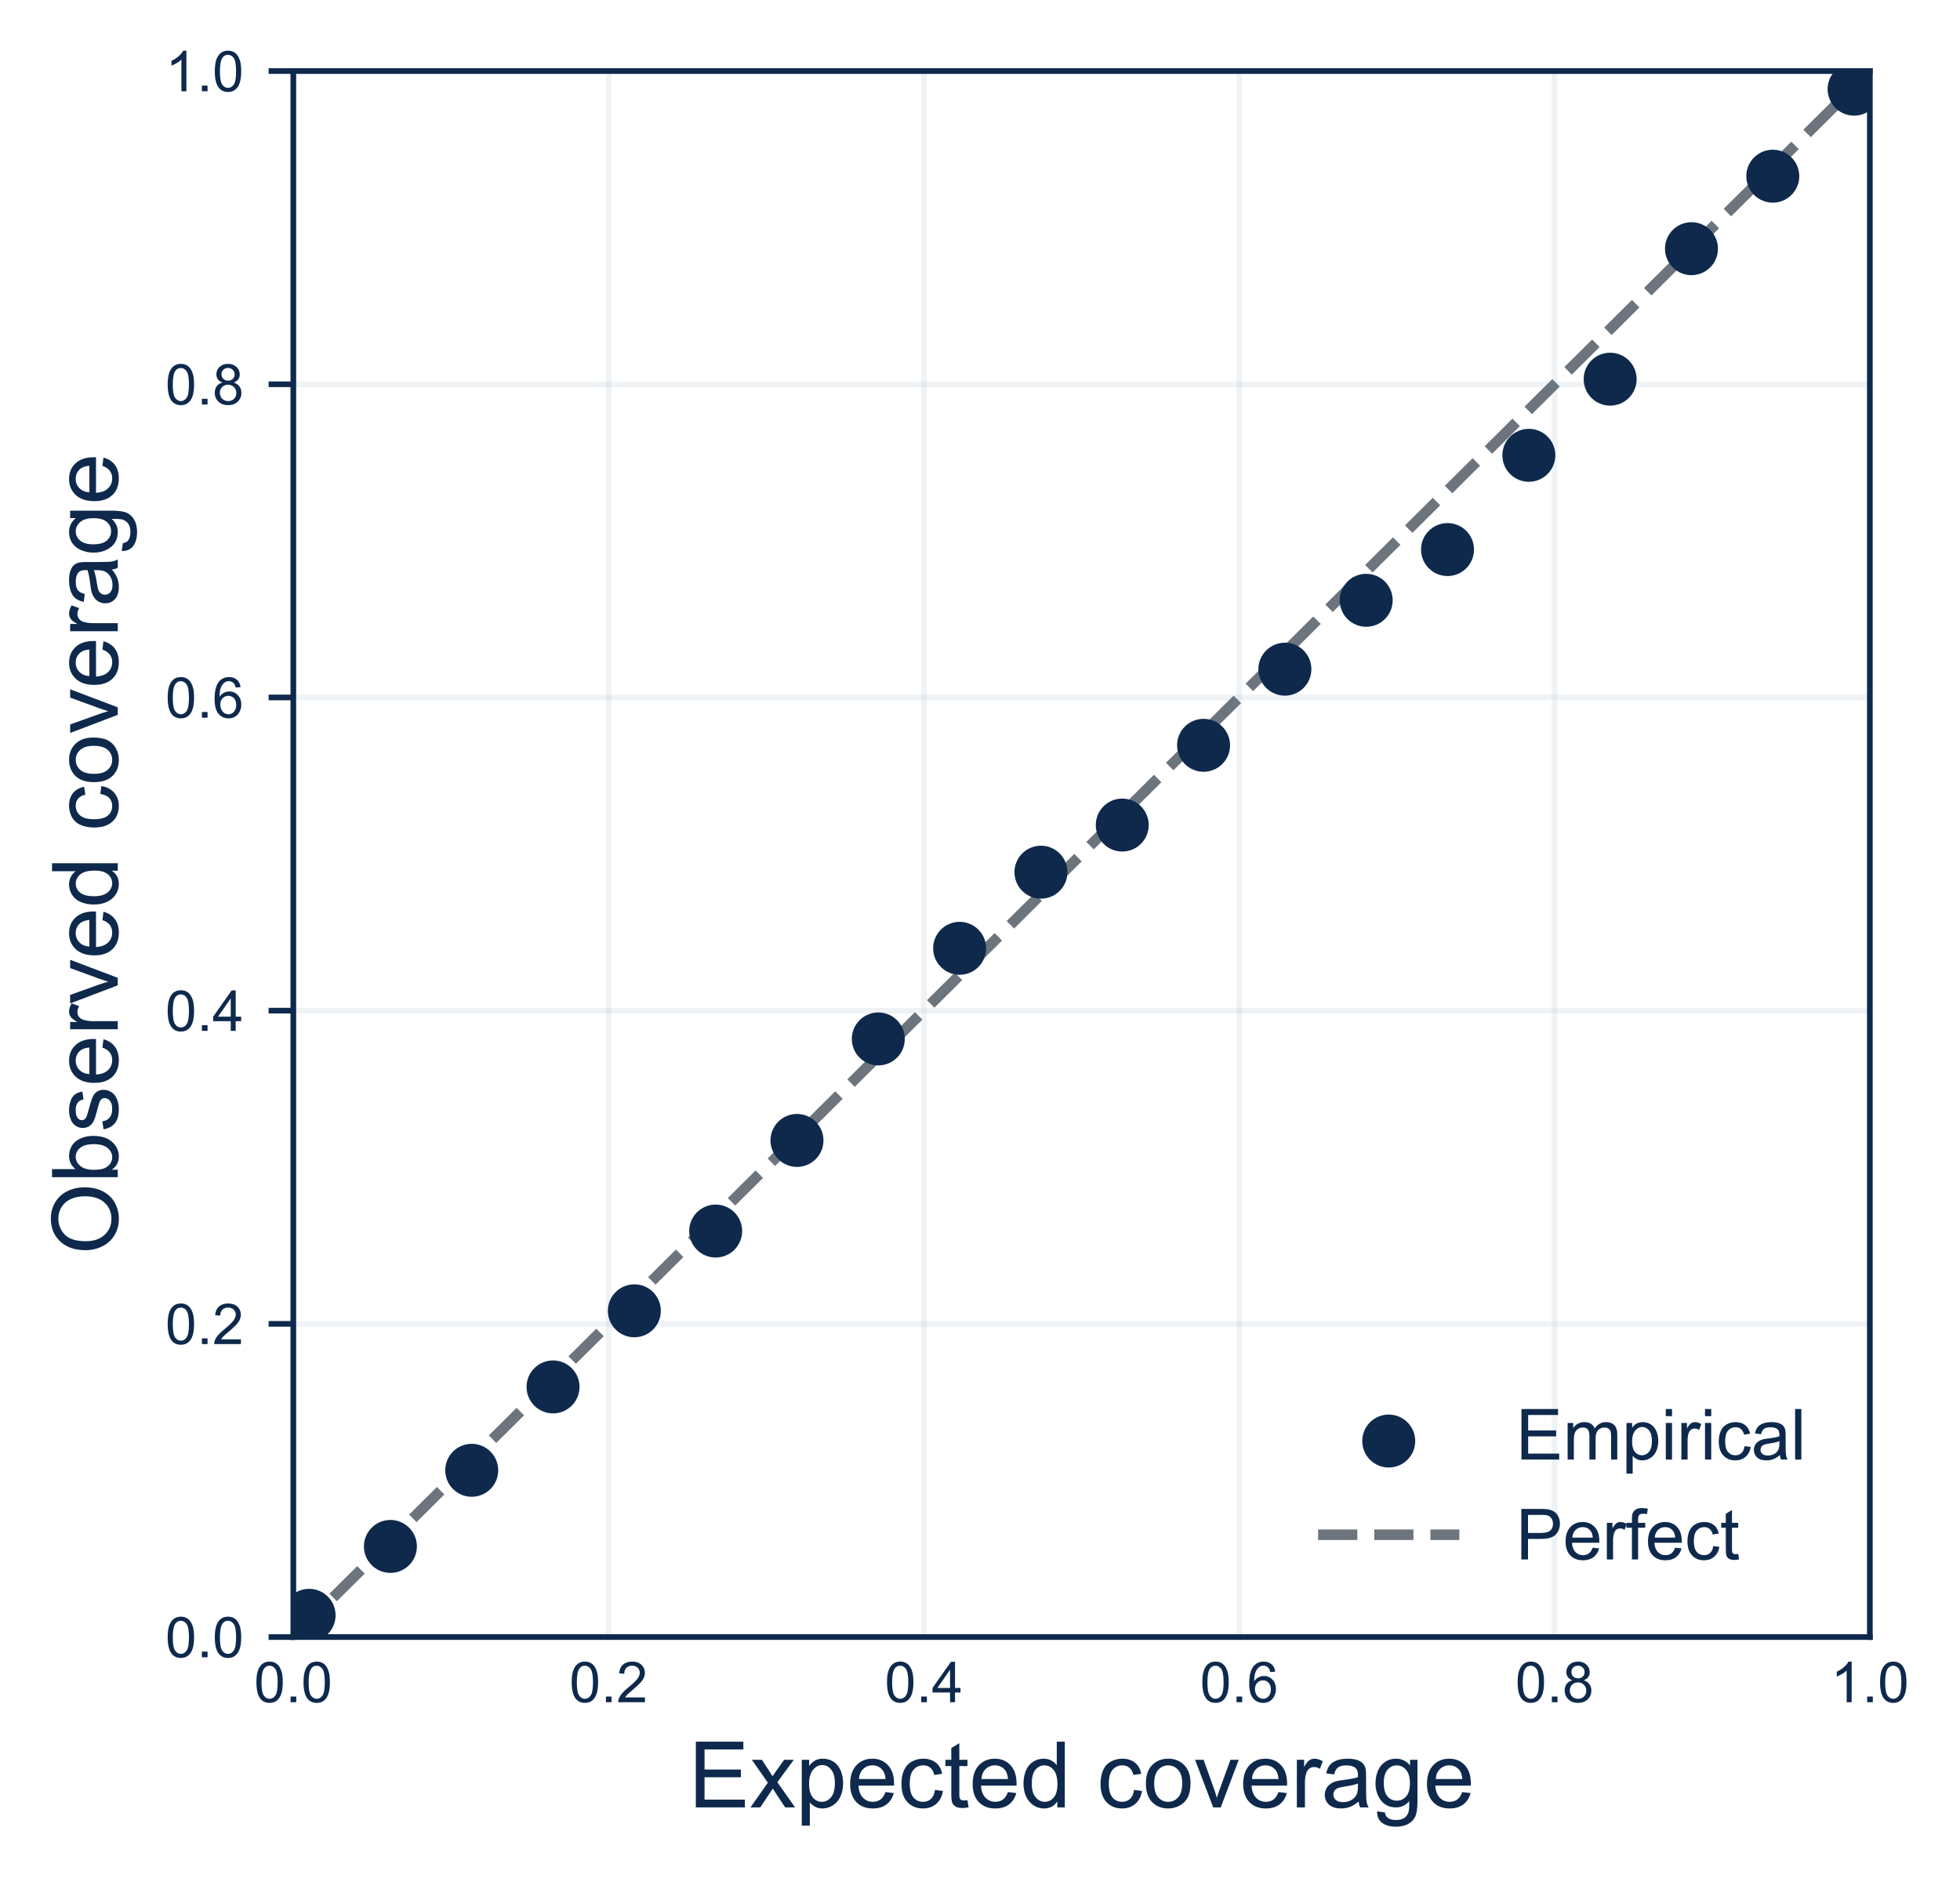
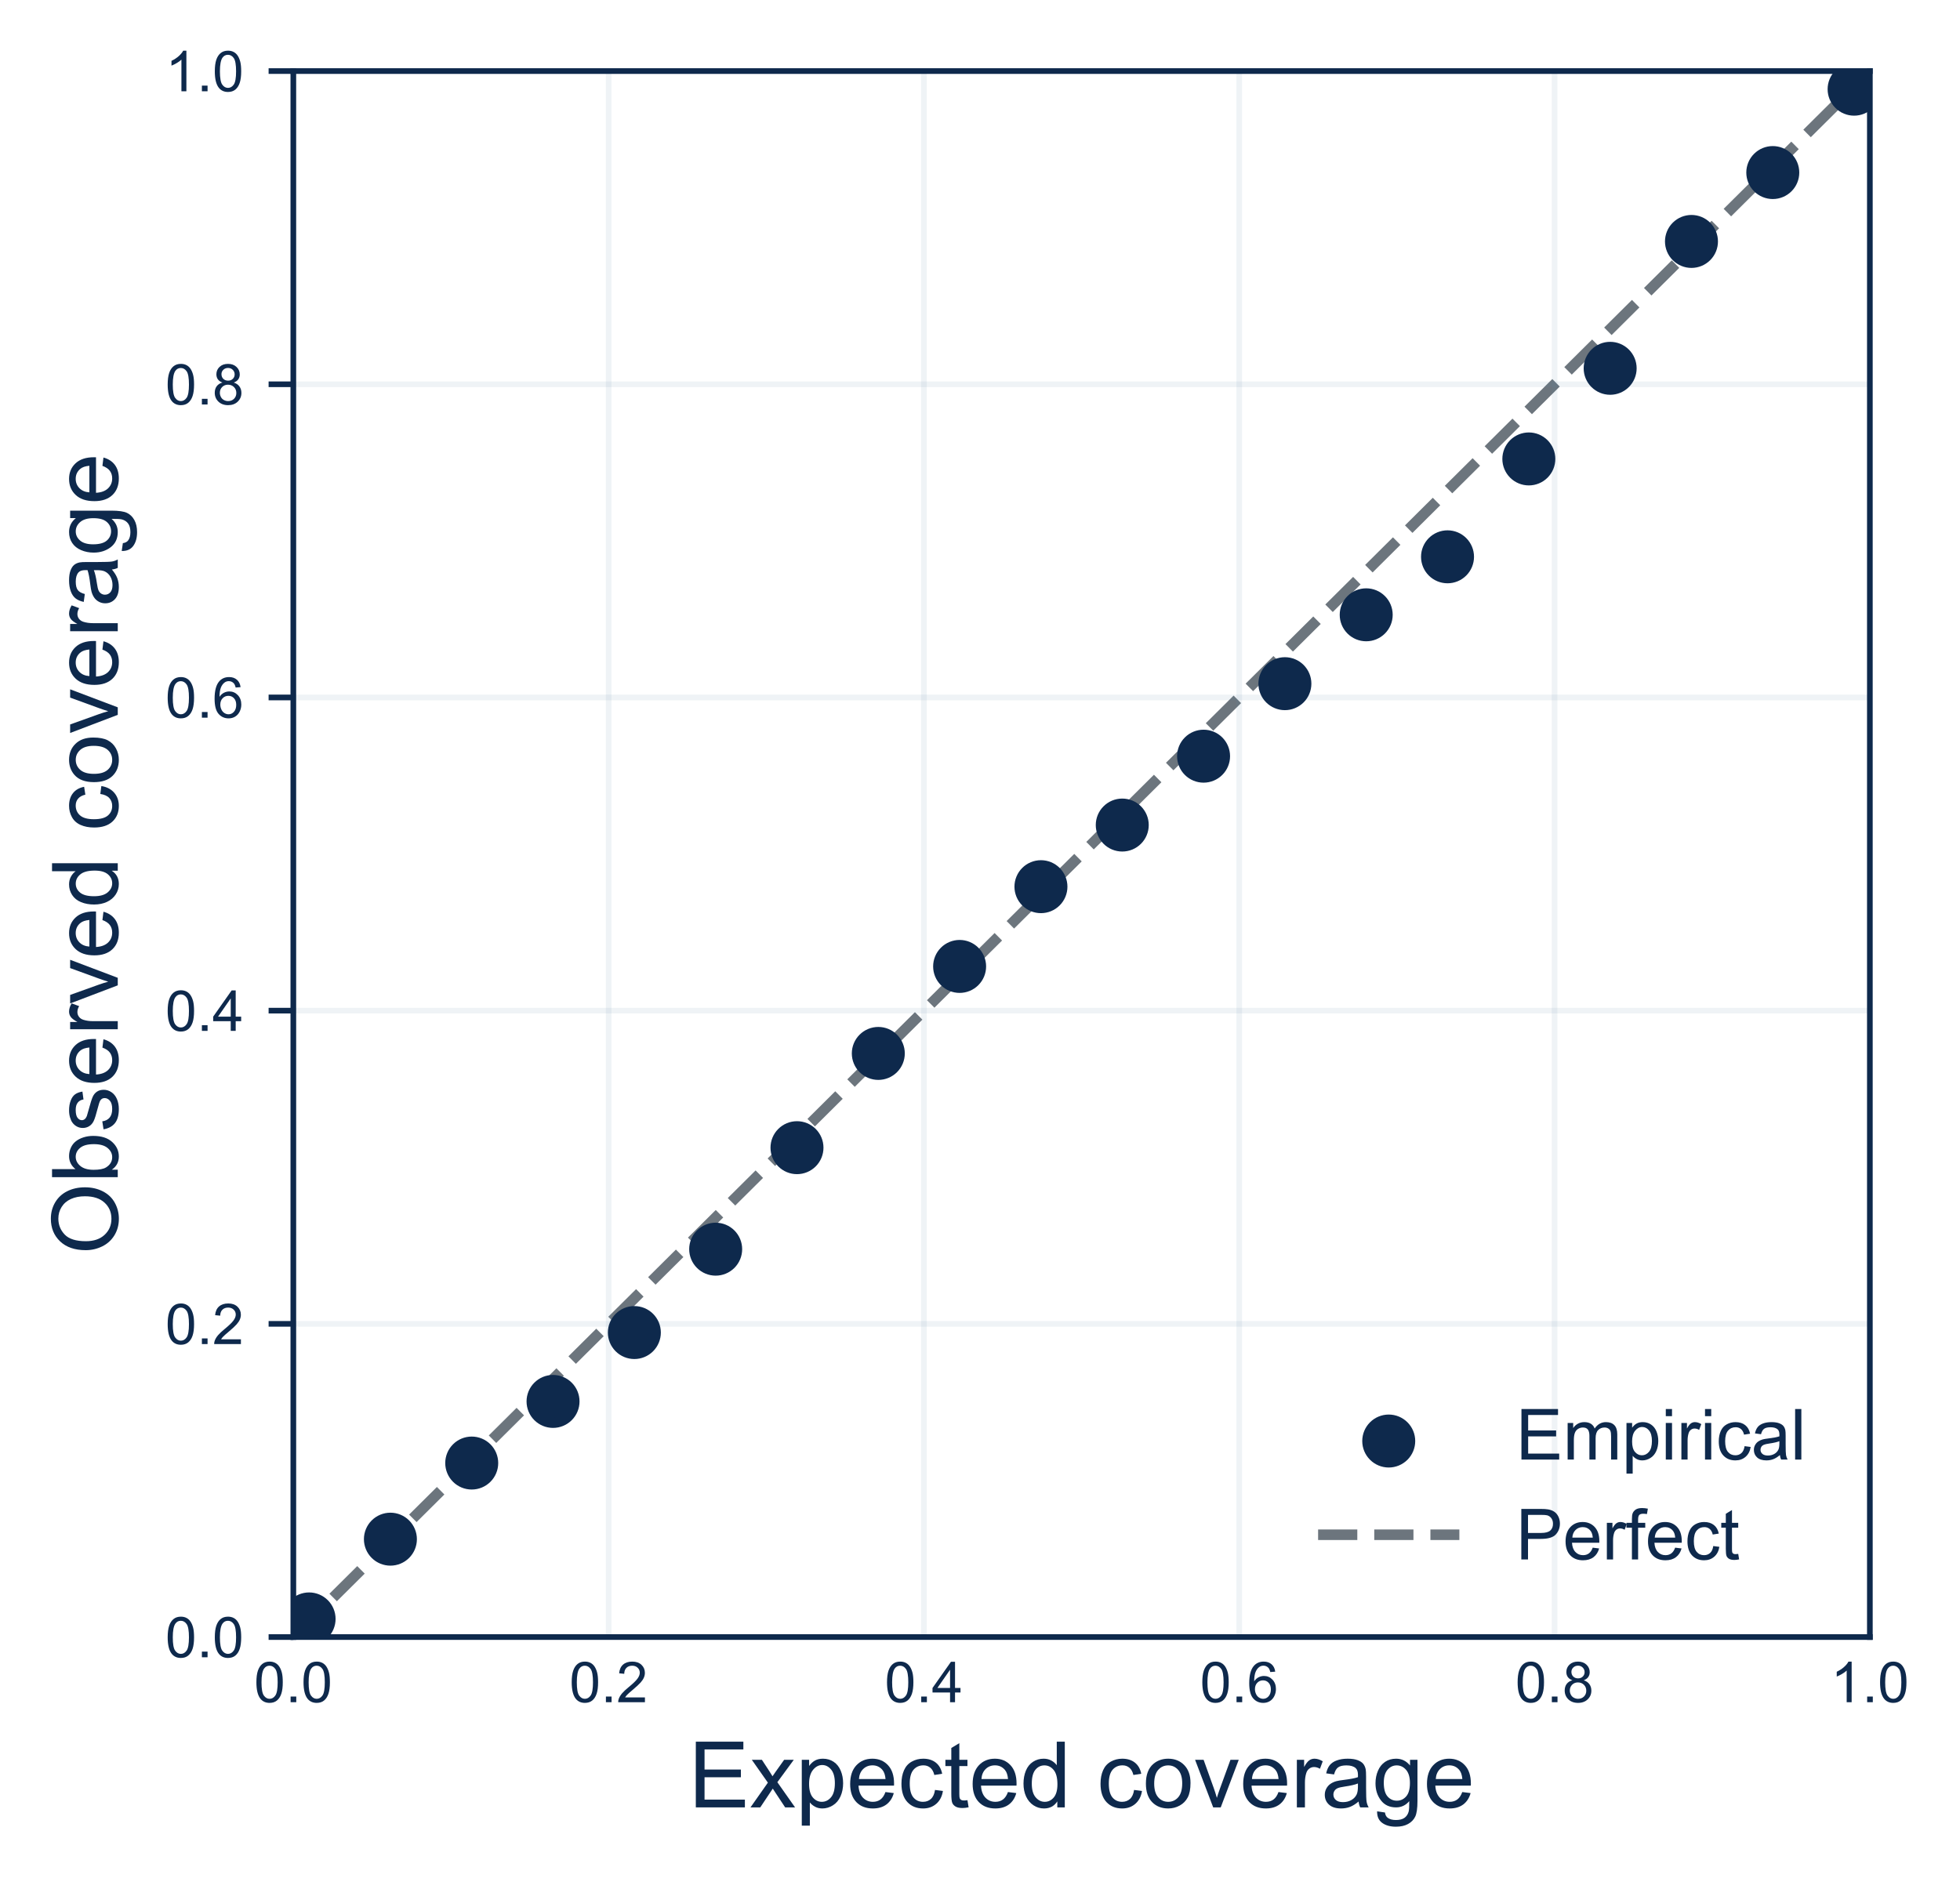
<svg xmlns="http://www.w3.org/2000/svg" xmlns:xlink="http://www.w3.org/1999/xlink" width="277.488pt" height="265.881pt" viewBox="0 0 277.488 265.881" version="1.1">
  <defs>
    <style type="text/css">*{stroke-linejoin: round; stroke-linecap: butt}</style>
  </defs>
  <g id="figure_1">
    <g id="patch_1">
      <path d="M 0 265.881  L 277.488 265.881  L 277.488 0  L 0 0  L 0 265.881  z " style="fill: none" />
    </g>
    <g id="axes_1">
      <g id="patch_2">
        <path d="M 41.528 231.823  L 264.728 231.823  L 264.728 10.063  L 41.528 10.063  L 41.528 231.823  z " style="fill: none" />
      </g>
      <g id="line2d_1">
-         <path d="M 41.528 231.823  L 264.728 10.063  " clip-path="url(#p85846203f1)" style="fill: none; stroke-dasharray: 5.55,2.4; stroke-dashoffset: 0; stroke: #6c757d; stroke-width: 1.5" />
+         <path d="M 41.528 231.823  L 264.728 10.063  " clip-path="url(#pdf73fcf8f6)" style="fill: none; stroke-dasharray: 5.55,2.4; stroke-dashoffset: 0; stroke: #6c757d; stroke-width: 1.5" />
      </g>
      <g id="matplotlib.axis_1">
        <g id="xtick_1">
          <g id="line2d_2">
-             <path d="M 41.528 231.823  L 41.528 10.063  " clip-path="url(#p85846203f1)" style="fill: none; stroke: #5f86a5; stroke-opacity: 0.1; stroke-width: 0.8; stroke-linecap: square" />
+             <path d="M 41.528 231.823  L 41.528 10.063  " clip-path="url(#pdf73fcf8f6)" style="fill: none; stroke: #5f86a5; stroke-opacity: 0.1; stroke-width: 0.8; stroke-linecap: square" />
          </g>
          <g id="line2d_3" />
          <g id="text_1">
            <g style="fill: #0e294c" transform="translate(35.96781 241.0494) scale(0.08 -0.08)">
              <defs>
                <path id="ArialMT-30" d="M 266 2259  Q 266 3072 433 3567  Q 600 4063 929 4331  Q 1259 4600 1759 4600  Q 2128 4600 2406 4451  Q 2684 4303 2865 4023  Q 3047 3744 3150 3342  Q 3253 2941 3253 2259  Q 3253 1453 3087 958  Q 2922 463 2592 192  Q 2263 -78 1759 -78  Q 1097 -78 719 397  Q 266 969 266 2259  z M 844 2259  Q 844 1131 1108 757  Q 1372 384 1759 384  Q 2147 384 2411 759  Q 2675 1134 2675 2259  Q 2675 3391 2411 3762  Q 2147 4134 1753 4134  Q 1366 4134 1134 3806  Q 844 3388 844 2259  z " transform="scale(0.015625)" />
                <path id="ArialMT-2e" d="M 581 0  L 581 641  L 1222 641  L 1222 0  L 581 0  z " transform="scale(0.015625)" />
              </defs>
              <use xlink:href="#ArialMT-30" />
              <use xlink:href="#ArialMT-2e" transform="translate(55.61523 0)" />
              <use xlink:href="#ArialMT-30" transform="translate(83.39844 0)" />
            </g>
          </g>
        </g>
        <g id="xtick_2">
          <g id="line2d_4">
-             <path d="M 86.168 231.823  L 86.168 10.063  " clip-path="url(#p85846203f1)" style="fill: none; stroke: #5f86a5; stroke-opacity: 0.1; stroke-width: 0.8; stroke-linecap: square" />
+             <path d="M 86.168 231.823  L 86.168 10.063  " clip-path="url(#pdf73fcf8f6)" style="fill: none; stroke: #5f86a5; stroke-opacity: 0.1; stroke-width: 0.8; stroke-linecap: square" />
          </g>
          <g id="line2d_5" />
          <g id="text_2">
            <g style="fill: #0e294c" transform="translate(80.60781 241.0494) scale(0.08 -0.08)">
              <defs>
                <path id="ArialMT-32" d="M 3222 541  L 3222 0  L 194 0  Q 188 203 259 391  Q 375 700 629 1000  Q 884 1300 1366 1694  Q 2113 2306 2375 2664  Q 2638 3022 2638 3341  Q 2638 3675 2398 3904  Q 2159 4134 1775 4134  Q 1369 4134 1125 3890  Q 881 3647 878 3216  L 300 3275  Q 359 3922 746 4261  Q 1134 4600 1788 4600  Q 2447 4600 2831 4234  Q 3216 3869 3216 3328  Q 3216 3053 3103 2787  Q 2991 2522 2730 2228  Q 2469 1934 1863 1422  Q 1356 997 1212 845  Q 1069 694 975 541  L 3222 541  z " transform="scale(0.015625)" />
              </defs>
              <use xlink:href="#ArialMT-30" />
              <use xlink:href="#ArialMT-2e" transform="translate(55.61523 0)" />
              <use xlink:href="#ArialMT-32" transform="translate(83.39844 0)" />
            </g>
          </g>
        </g>
        <g id="xtick_3">
          <g id="line2d_6">
-             <path d="M 130.808 231.823  L 130.808 10.063  " clip-path="url(#p85846203f1)" style="fill: none; stroke: #5f86a5; stroke-opacity: 0.1; stroke-width: 0.8; stroke-linecap: square" />
+             <path d="M 130.808 231.823  L 130.808 10.063  " clip-path="url(#pdf73fcf8f6)" style="fill: none; stroke: #5f86a5; stroke-opacity: 0.1; stroke-width: 0.8; stroke-linecap: square" />
          </g>
          <g id="line2d_7" />
          <g id="text_3">
            <g style="fill: #0e294c" transform="translate(125.2478 241.0494) scale(0.08 -0.08)">
              <defs>
                <path id="ArialMT-34" d="M 2069 0  L 2069 1097  L 81 1097  L 81 1613  L 2172 4581  L 2631 4581  L 2631 1613  L 3250 1613  L 3250 1097  L 2631 1097  L 2631 0  L 2069 0  z M 2069 1613  L 2069 3678  L 634 1613  L 2069 1613  z " transform="scale(0.015625)" />
              </defs>
              <use xlink:href="#ArialMT-30" />
              <use xlink:href="#ArialMT-2e" transform="translate(55.61523 0)" />
              <use xlink:href="#ArialMT-34" transform="translate(83.39844 0)" />
            </g>
          </g>
        </g>
        <g id="xtick_4">
          <g id="line2d_8">
-             <path d="M 175.448 231.823  L 175.448 10.063  " clip-path="url(#p85846203f1)" style="fill: none; stroke: #5f86a5; stroke-opacity: 0.1; stroke-width: 0.8; stroke-linecap: square" />
+             <path d="M 175.448 231.823  L 175.448 10.063  " clip-path="url(#pdf73fcf8f6)" style="fill: none; stroke: #5f86a5; stroke-opacity: 0.1; stroke-width: 0.8; stroke-linecap: square" />
          </g>
          <g id="line2d_9" />
          <g id="text_4">
            <g style="fill: #0e294c" transform="translate(169.8878 241.0494) scale(0.08 -0.08)">
              <defs>
                <path id="ArialMT-36" d="M 3184 3459  L 2625 3416  Q 2550 3747 2413 3897  Q 2184 4138 1850 4138  Q 1581 4138 1378 3988  Q 1113 3794 959 3422  Q 806 3050 800 2363  Q 1003 2672 1297 2822  Q 1591 2972 1913 2972  Q 2475 2972 2870 2558  Q 3266 2144 3266 1488  Q 3266 1056 3080 686  Q 2894 316 2569 119  Q 2244 -78 1831 -78  Q 1128 -78 684 439  Q 241 956 241 2144  Q 241 3472 731 4075  Q 1159 4600 1884 4600  Q 2425 4600 2770 4297  Q 3116 3994 3184 3459  z M 888 1484  Q 888 1194 1011 928  Q 1134 663 1356 523  Q 1578 384 1822 384  Q 2178 384 2434 671  Q 2691 959 2691 1453  Q 2691 1928 2437 2201  Q 2184 2475 1800 2475  Q 1419 2475 1153 2201  Q 888 1928 888 1484  z " transform="scale(0.015625)" />
              </defs>
              <use xlink:href="#ArialMT-30" />
              <use xlink:href="#ArialMT-2e" transform="translate(55.61523 0)" />
              <use xlink:href="#ArialMT-36" transform="translate(83.39844 0)" />
            </g>
          </g>
        </g>
        <g id="xtick_5">
          <g id="line2d_10">
-             <path d="M 220.088 231.823  L 220.088 10.063  " clip-path="url(#p85846203f1)" style="fill: none; stroke: #5f86a5; stroke-opacity: 0.1; stroke-width: 0.8; stroke-linecap: square" />
+             <path d="M 220.088 231.823  L 220.088 10.063  " clip-path="url(#pdf73fcf8f6)" style="fill: none; stroke: #5f86a5; stroke-opacity: 0.1; stroke-width: 0.8; stroke-linecap: square" />
          </g>
          <g id="line2d_11" />
          <g id="text_5">
            <g style="fill: #0e294c" transform="translate(214.5278 241.0494) scale(0.08 -0.08)">
              <defs>
                <path id="ArialMT-38" d="M 1131 2484  Q 781 2613 612 2850  Q 444 3088 444 3419  Q 444 3919 803 4259  Q 1163 4600 1759 4600  Q 2359 4600 2725 4251  Q 3091 3903 3091 3403  Q 3091 3084 2923 2848  Q 2756 2613 2416 2484  Q 2838 2347 3058 2040  Q 3278 1734 3278 1309  Q 3278 722 2862 322  Q 2447 -78 1769 -78  Q 1091 -78 675 323  Q 259 725 259 1325  Q 259 1772 486 2073  Q 713 2375 1131 2484  z M 1019 3438  Q 1019 3113 1228 2906  Q 1438 2700 1772 2700  Q 2097 2700 2305 2904  Q 2513 3109 2513 3406  Q 2513 3716 2298 3927  Q 2084 4138 1766 4138  Q 1444 4138 1231 3931  Q 1019 3725 1019 3438  z M 838 1322  Q 838 1081 952 856  Q 1066 631 1291 507  Q 1516 384 1775 384  Q 2178 384 2440 643  Q 2703 903 2703 1303  Q 2703 1709 2433 1975  Q 2163 2241 1756 2241  Q 1359 2241 1098 1978  Q 838 1716 838 1322  z " transform="scale(0.015625)" />
              </defs>
              <use xlink:href="#ArialMT-30" />
              <use xlink:href="#ArialMT-2e" transform="translate(55.61523 0)" />
              <use xlink:href="#ArialMT-38" transform="translate(83.39844 0)" />
            </g>
          </g>
        </g>
        <g id="xtick_6">
          <g id="line2d_12">
-             <path d="M 264.728 231.823  L 264.728 10.063  " clip-path="url(#p85846203f1)" style="fill: none; stroke: #5f86a5; stroke-opacity: 0.1; stroke-width: 0.8; stroke-linecap: square" />
+             <path d="M 264.728 231.823  L 264.728 10.063  " clip-path="url(#pdf73fcf8f6)" style="fill: none; stroke: #5f86a5; stroke-opacity: 0.1; stroke-width: 0.8; stroke-linecap: square" />
          </g>
          <g id="line2d_13" />
          <g id="text_6">
            <g style="fill: #0e294c" transform="translate(259.1678 241.0494) scale(0.08 -0.08)">
              <defs>
                <path id="ArialMT-31" d="M 2384 0  L 1822 0  L 1822 3584  Q 1619 3391 1289 3197  Q 959 3003 697 2906  L 697 3450  Q 1169 3672 1522 3987  Q 1875 4303 2022 4600  L 2384 4600  L 2384 0  z " transform="scale(0.015625)" />
              </defs>
              <use xlink:href="#ArialMT-31" />
              <use xlink:href="#ArialMT-2e" transform="translate(55.61523 0)" />
              <use xlink:href="#ArialMT-30" transform="translate(83.39844 0)" />
            </g>
          </g>
        </g>
        <g id="text_7">
          <g style="fill: #0e294c" transform="translate(97.48477 255.9445) scale(0.13 -0.13)">
            <defs>
              <path id="ArialMT-45" d="M 506 0  L 506 4581  L 3819 4581  L 3819 4041  L 1113 4041  L 1113 2638  L 3647 2638  L 3647 2100  L 1113 2100  L 1113 541  L 3925 541  L 3925 0  L 506 0  z " transform="scale(0.015625)" />
              <path id="ArialMT-78" d="M 47 0  L 1259 1725  L 138 3319  L 841 3319  L 1350 2541  Q 1494 2319 1581 2169  Q 1719 2375 1834 2534  L 2394 3319  L 3066 3319  L 1919 1756  L 3153 0  L 2463 0  L 1781 1031  L 1600 1309  L 728 0  L 47 0  z " transform="scale(0.015625)" />
              <path id="ArialMT-70" d="M 422 -1272  L 422 3319  L 934 3319  L 934 2888  Q 1116 3141 1344 3267  Q 1572 3394 1897 3394  Q 2322 3394 2647 3175  Q 2972 2956 3137 2557  Q 3303 2159 3303 1684  Q 3303 1175 3120 767  Q 2938 359 2589 142  Q 2241 -75 1856 -75  Q 1575 -75 1351 44  Q 1128 163 984 344  L 984 -1272  L 422 -1272  z M 931 1641  Q 931 1000 1190 694  Q 1450 388 1819 388  Q 2194 388 2461 705  Q 2728 1022 2728 1688  Q 2728 2322 2467 2637  Q 2206 2953 1844 2953  Q 1484 2953 1207 2617  Q 931 2281 931 1641  z " transform="scale(0.015625)" />
              <path id="ArialMT-65" d="M 2694 1069  L 3275 997  Q 3138 488 2766 206  Q 2394 -75 1816 -75  Q 1088 -75 661 373  Q 234 822 234 1631  Q 234 2469 665 2931  Q 1097 3394 1784 3394  Q 2450 3394 2872 2941  Q 3294 2488 3294 1666  Q 3294 1616 3291 1516  L 816 1516  Q 847 969 1125 678  Q 1403 388 1819 388  Q 2128 388 2347 550  Q 2566 713 2694 1069  z M 847 1978  L 2700 1978  Q 2663 2397 2488 2606  Q 2219 2931 1791 2931  Q 1403 2931 1139 2672  Q 875 2413 847 1978  z " transform="scale(0.015625)" />
              <path id="ArialMT-63" d="M 2588 1216  L 3141 1144  Q 3050 572 2676 248  Q 2303 -75 1759 -75  Q 1078 -75 664 370  Q 250 816 250 1647  Q 250 2184 428 2587  Q 606 2991 970 3192  Q 1334 3394 1763 3394  Q 2303 3394 2647 3120  Q 2991 2847 3088 2344  L 2541 2259  Q 2463 2594 2264 2762  Q 2066 2931 1784 2931  Q 1359 2931 1093 2626  Q 828 2322 828 1663  Q 828 994 1084 691  Q 1341 388 1753 388  Q 2084 388 2306 591  Q 2528 794 2588 1216  z " transform="scale(0.015625)" />
              <path id="ArialMT-74" d="M 1650 503  L 1731 6  Q 1494 -44 1306 -44  Q 1000 -44 831 53  Q 663 150 594 308  Q 525 466 525 972  L 525 2881  L 113 2881  L 113 3319  L 525 3319  L 525 4141  L 1084 4478  L 1084 3319  L 1650 3319  L 1650 2881  L 1084 2881  L 1084 941  Q 1084 700 1114 631  Q 1144 563 1211 522  Q 1278 481 1403 481  Q 1497 481 1650 503  z " transform="scale(0.015625)" />
              <path id="ArialMT-64" d="M 2575 0  L 2575 419  Q 2259 -75 1647 -75  Q 1250 -75 917 144  Q 584 363 401 755  Q 219 1147 219 1656  Q 219 2153 384 2558  Q 550 2963 881 3178  Q 1213 3394 1622 3394  Q 1922 3394 2156 3267  Q 2391 3141 2538 2938  L 2538 4581  L 3097 4581  L 3097 0  L 2575 0  z M 797 1656  Q 797 1019 1065 703  Q 1334 388 1700 388  Q 2069 388 2326 689  Q 2584 991 2584 1609  Q 2584 2291 2321 2609  Q 2059 2928 1675 2928  Q 1300 2928 1048 2622  Q 797 2316 797 1656  z " transform="scale(0.015625)" />
              <path id="ArialMT-20" transform="scale(0.015625)" />
              <path id="ArialMT-6f" d="M 213 1659  Q 213 2581 725 3025  Q 1153 3394 1769 3394  Q 2453 3394 2887 2945  Q 3322 2497 3322 1706  Q 3322 1066 3130 698  Q 2938 331 2570 128  Q 2203 -75 1769 -75  Q 1072 -75 642 372  Q 213 819 213 1659  z M 791 1659  Q 791 1022 1069 705  Q 1347 388 1769 388  Q 2188 388 2466 706  Q 2744 1025 2744 1678  Q 2744 2294 2464 2611  Q 2184 2928 1769 2928  Q 1347 2928 1069 2612  Q 791 2297 791 1659  z " transform="scale(0.015625)" />
              <path id="ArialMT-76" d="M 1344 0  L 81 3319  L 675 3319  L 1388 1331  Q 1503 1009 1600 663  Q 1675 925 1809 1294  L 2547 3319  L 3125 3319  L 1869 0  L 1344 0  z " transform="scale(0.015625)" />
              <path id="ArialMT-72" d="M 416 0  L 416 3319  L 922 3319  L 922 2816  Q 1116 3169 1280 3281  Q 1444 3394 1641 3394  Q 1925 3394 2219 3213  L 2025 2691  Q 1819 2813 1613 2813  Q 1428 2813 1281 2702  Q 1134 2591 1072 2394  Q 978 2094 978 1738  L 978 0  L 416 0  z " transform="scale(0.015625)" />
              <path id="ArialMT-61" d="M 2588 409  Q 2275 144 1986 34  Q 1697 -75 1366 -75  Q 819 -75 525 192  Q 231 459 231 875  Q 231 1119 342 1320  Q 453 1522 633 1644  Q 813 1766 1038 1828  Q 1203 1872 1538 1913  Q 2219 1994 2541 2106  Q 2544 2222 2544 2253  Q 2544 2597 2384 2738  Q 2169 2928 1744 2928  Q 1347 2928 1158 2789  Q 969 2650 878 2297  L 328 2372  Q 403 2725 575 2942  Q 747 3159 1072 3276  Q 1397 3394 1825 3394  Q 2250 3394 2515 3294  Q 2781 3194 2906 3042  Q 3031 2891 3081 2659  Q 3109 2516 3109 2141  L 3109 1391  Q 3109 606 3145 398  Q 3181 191 3288 0  L 2700 0  Q 2613 175 2588 409  z M 2541 1666  Q 2234 1541 1622 1453  Q 1275 1403 1131 1340  Q 988 1278 909 1158  Q 831 1038 831 891  Q 831 666 1001 516  Q 1172 366 1500 366  Q 1825 366 2078 508  Q 2331 650 2450 897  Q 2541 1088 2541 1459  L 2541 1666  z " transform="scale(0.015625)" />
              <path id="ArialMT-67" d="M 319 -275  L 866 -356  Q 900 -609 1056 -725  Q 1266 -881 1628 -881  Q 2019 -881 2231 -725  Q 2444 -569 2519 -288  Q 2563 -116 2559 434  Q 2191 0 1641 0  Q 956 0 581 494  Q 206 988 206 1678  Q 206 2153 378 2554  Q 550 2956 876 3175  Q 1203 3394 1644 3394  Q 2231 3394 2613 2919  L 2613 3319  L 3131 3319  L 3131 450  Q 3131 -325 2973 -648  Q 2816 -972 2473 -1159  Q 2131 -1347 1631 -1347  Q 1038 -1347 672 -1080  Q 306 -813 319 -275  z M 784 1719  Q 784 1066 1043 766  Q 1303 466 1694 466  Q 2081 466 2343 764  Q 2606 1063 2606 1700  Q 2606 2309 2336 2618  Q 2066 2928 1684 2928  Q 1309 2928 1046 2623  Q 784 2319 784 1719  z " transform="scale(0.015625)" />
            </defs>
            <use xlink:href="#ArialMT-45" />
            <use xlink:href="#ArialMT-78" transform="translate(66.69922 0)" />
            <use xlink:href="#ArialMT-70" transform="translate(116.6992 0)" />
            <use xlink:href="#ArialMT-65" transform="translate(172.3145 0)" />
            <use xlink:href="#ArialMT-63" transform="translate(227.9297 0)" />
            <use xlink:href="#ArialMT-74" transform="translate(277.9297 0)" />
            <use xlink:href="#ArialMT-65" transform="translate(305.7129 0)" />
            <use xlink:href="#ArialMT-64" transform="translate(361.3281 0)" />
            <use xlink:href="#ArialMT-20" transform="translate(416.9434 0)" />
            <use xlink:href="#ArialMT-63" transform="translate(444.7266 0)" />
            <use xlink:href="#ArialMT-6f" transform="translate(494.7266 0)" />
            <use xlink:href="#ArialMT-76" transform="translate(550.3418 0)" />
            <use xlink:href="#ArialMT-65" transform="translate(600.3418 0)" />
            <use xlink:href="#ArialMT-72" transform="translate(655.957 0)" />
            <use xlink:href="#ArialMT-61" transform="translate(689.2578 0)" />
            <use xlink:href="#ArialMT-67" transform="translate(744.873 0)" />
            <use xlink:href="#ArialMT-65" transform="translate(800.4883 0)" />
          </g>
        </g>
      </g>
      <g id="matplotlib.axis_2">
        <g id="ytick_1">
          <g id="line2d_14">
-             <path d="M 41.528 231.823  L 264.728 231.823  " clip-path="url(#p85846203f1)" style="fill: none; stroke: #5f86a5; stroke-opacity: 0.1; stroke-width: 0.8; stroke-linecap: square" />
+             <path d="M 41.528 231.823  L 264.728 231.823  " clip-path="url(#pdf73fcf8f6)" style="fill: none; stroke: #5f86a5; stroke-opacity: 0.1; stroke-width: 0.8; stroke-linecap: square" />
          </g>
          <g id="line2d_15">
            <defs>
-               <path id="m4fc49635c1" d="M 0 0  L -3.5 0  " style="stroke: #0e294c; stroke-width: 0.8" />
-             </defs>
-             <g>
-               <use xlink:href="#m4fc49635c1" x="41.528" y="231.823" style="fill: #0e294c; stroke: #0e294c; stroke-width: 0.8" />
+               <path id="m21ac49586e" d="M 0 0  L -3.5 0  " style="stroke: #0e294c; stroke-width: 0.8" />
+             </defs>
+             <g>
+               <use xlink:href="#m21ac49586e" x="41.528" y="231.823" style="fill: #0e294c; stroke: #0e294c; stroke-width: 0.8" />
            </g>
          </g>
          <g id="text_8">
            <g style="fill: #0e294c" transform="translate(23.40781 234.6863) scale(0.08 -0.08)">
              <use xlink:href="#ArialMT-30" />
              <use xlink:href="#ArialMT-2e" transform="translate(55.61523 0)" />
              <use xlink:href="#ArialMT-30" transform="translate(83.39844 0)" />
            </g>
          </g>
        </g>
        <g id="ytick_2">
          <g id="line2d_16">
-             <path d="M 41.528 187.471  L 264.728 187.471  " clip-path="url(#p85846203f1)" style="fill: none; stroke: #5f86a5; stroke-opacity: 0.1; stroke-width: 0.8; stroke-linecap: square" />
+             <path d="M 41.528 187.471  L 264.728 187.471  " clip-path="url(#pdf73fcf8f6)" style="fill: none; stroke: #5f86a5; stroke-opacity: 0.1; stroke-width: 0.8; stroke-linecap: square" />
          </g>
          <g id="line2d_17">
            <g>
-               <use xlink:href="#m4fc49635c1" x="41.528" y="187.471" style="fill: #0e294c; stroke: #0e294c; stroke-width: 0.8" />
+               <use xlink:href="#m21ac49586e" x="41.528" y="187.471" style="fill: #0e294c; stroke: #0e294c; stroke-width: 0.8" />
            </g>
          </g>
          <g id="text_9">
            <g style="fill: #0e294c" transform="translate(23.40781 190.3342) scale(0.08 -0.08)">
              <use xlink:href="#ArialMT-30" />
              <use xlink:href="#ArialMT-2e" transform="translate(55.61523 0)" />
              <use xlink:href="#ArialMT-32" transform="translate(83.39844 0)" />
            </g>
          </g>
        </g>
        <g id="ytick_3">
          <g id="line2d_18">
-             <path d="M 41.528 143.119  L 264.728 143.119  " clip-path="url(#p85846203f1)" style="fill: none; stroke: #5f86a5; stroke-opacity: 0.1; stroke-width: 0.8; stroke-linecap: square" />
+             <path d="M 41.528 143.119  L 264.728 143.119  " clip-path="url(#pdf73fcf8f6)" style="fill: none; stroke: #5f86a5; stroke-opacity: 0.1; stroke-width: 0.8; stroke-linecap: square" />
          </g>
          <g id="line2d_19">
            <g>
-               <use xlink:href="#m4fc49635c1" x="41.528" y="143.119" style="fill: #0e294c; stroke: #0e294c; stroke-width: 0.8" />
+               <use xlink:href="#m21ac49586e" x="41.528" y="143.119" style="fill: #0e294c; stroke: #0e294c; stroke-width: 0.8" />
            </g>
          </g>
          <g id="text_10">
            <g style="fill: #0e294c" transform="translate(23.40781 145.9822) scale(0.08 -0.08)">
              <use xlink:href="#ArialMT-30" />
              <use xlink:href="#ArialMT-2e" transform="translate(55.61523 0)" />
              <use xlink:href="#ArialMT-34" transform="translate(83.39844 0)" />
            </g>
          </g>
        </g>
        <g id="ytick_4">
          <g id="line2d_20">
-             <path d="M 41.528 98.767  L 264.728 98.767  " clip-path="url(#p85846203f1)" style="fill: none; stroke: #5f86a5; stroke-opacity: 0.1; stroke-width: 0.8; stroke-linecap: square" />
+             <path d="M 41.528 98.767  L 264.728 98.767  " clip-path="url(#pdf73fcf8f6)" style="fill: none; stroke: #5f86a5; stroke-opacity: 0.1; stroke-width: 0.8; stroke-linecap: square" />
          </g>
          <g id="line2d_21">
            <g>
-               <use xlink:href="#m4fc49635c1" x="41.528" y="98.767" style="fill: #0e294c; stroke: #0e294c; stroke-width: 0.8" />
+               <use xlink:href="#m21ac49586e" x="41.528" y="98.767" style="fill: #0e294c; stroke: #0e294c; stroke-width: 0.8" />
            </g>
          </g>
          <g id="text_11">
            <g style="fill: #0e294c" transform="translate(23.40781 101.6303) scale(0.08 -0.08)">
              <use xlink:href="#ArialMT-30" />
              <use xlink:href="#ArialMT-2e" transform="translate(55.61523 0)" />
              <use xlink:href="#ArialMT-36" transform="translate(83.39844 0)" />
            </g>
          </g>
        </g>
        <g id="ytick_5">
          <g id="line2d_22">
-             <path d="M 41.528 54.415  L 264.728 54.415  " clip-path="url(#p85846203f1)" style="fill: none; stroke: #5f86a5; stroke-opacity: 0.1; stroke-width: 0.8; stroke-linecap: square" />
+             <path d="M 41.528 54.415  L 264.728 54.415  " clip-path="url(#pdf73fcf8f6)" style="fill: none; stroke: #5f86a5; stroke-opacity: 0.1; stroke-width: 0.8; stroke-linecap: square" />
          </g>
          <g id="line2d_23">
            <g>
-               <use xlink:href="#m4fc49635c1" x="41.528" y="54.415" style="fill: #0e294c; stroke: #0e294c; stroke-width: 0.8" />
+               <use xlink:href="#m21ac49586e" x="41.528" y="54.415" style="fill: #0e294c; stroke: #0e294c; stroke-width: 0.8" />
            </g>
          </g>
          <g id="text_12">
            <g style="fill: #0e294c" transform="translate(23.40781 57.27825) scale(0.08 -0.08)">
              <use xlink:href="#ArialMT-30" />
              <use xlink:href="#ArialMT-2e" transform="translate(55.61523 0)" />
              <use xlink:href="#ArialMT-38" transform="translate(83.39844 0)" />
            </g>
          </g>
        </g>
        <g id="ytick_6">
          <g id="line2d_24">
-             <path d="M 41.528 10.063  L 264.728 10.063  " clip-path="url(#p85846203f1)" style="fill: none; stroke: #5f86a5; stroke-opacity: 0.1; stroke-width: 0.8; stroke-linecap: square" />
+             <path d="M 41.528 10.063  L 264.728 10.063  " clip-path="url(#pdf73fcf8f6)" style="fill: none; stroke: #5f86a5; stroke-opacity: 0.1; stroke-width: 0.8; stroke-linecap: square" />
          </g>
          <g id="line2d_25">
            <g>
-               <use xlink:href="#m4fc49635c1" x="41.528" y="10.063" style="fill: #0e294c; stroke: #0e294c; stroke-width: 0.8" />
+               <use xlink:href="#m21ac49586e" x="41.528" y="10.063" style="fill: #0e294c; stroke: #0e294c; stroke-width: 0.8" />
            </g>
          </g>
          <g id="text_13">
            <g style="fill: #0e294c" transform="translate(23.40781 12.92625) scale(0.08 -0.08)">
              <use xlink:href="#ArialMT-31" />
              <use xlink:href="#ArialMT-2e" transform="translate(55.61523 0)" />
              <use xlink:href="#ArialMT-30" transform="translate(83.39844 0)" />
            </g>
          </g>
        </g>
        <g id="text_14">
          <g style="fill: #0e294c" transform="translate(16.67172 177.6648) rotate(-90) scale(0.13 -0.13)">
            <defs>
              <path id="ArialMT-4f" d="M 309 2231  Q 309 3372 921 4017  Q 1534 4663 2503 4663  Q 3138 4663 3647 4359  Q 4156 4056 4423 3514  Q 4691 2972 4691 2284  Q 4691 1588 4409 1038  Q 4128 488 3612 205  Q 3097 -78 2500 -78  Q 1853 -78 1343 234  Q 834 547 571 1087  Q 309 1628 309 2231  z M 934 2222  Q 934 1394 1379 917  Q 1825 441 2497 441  Q 3181 441 3623 922  Q 4066 1403 4066 2288  Q 4066 2847 3877 3264  Q 3688 3681 3323 3911  Q 2959 4141 2506 4141  Q 1863 4141 1398 3698  Q 934 3256 934 2222  z " transform="scale(0.015625)" />
              <path id="ArialMT-62" d="M 941 0  L 419 0  L 419 4581  L 981 4581  L 981 2947  Q 1338 3394 1891 3394  Q 2197 3394 2470 3270  Q 2744 3147 2920 2923  Q 3097 2700 3197 2384  Q 3297 2069 3297 1709  Q 3297 856 2875 390  Q 2453 -75 1863 -75  Q 1275 -75 941 416  L 941 0  z M 934 1684  Q 934 1088 1097 822  Q 1363 388 1816 388  Q 2184 388 2453 708  Q 2722 1028 2722 1663  Q 2722 2313 2464 2622  Q 2206 2931 1841 2931  Q 1472 2931 1203 2611  Q 934 2291 934 1684  z " transform="scale(0.015625)" />
              <path id="ArialMT-73" d="M 197 991  L 753 1078  Q 800 744 1014 566  Q 1228 388 1613 388  Q 2000 388 2187 545  Q 2375 703 2375 916  Q 2375 1106 2209 1216  Q 2094 1291 1634 1406  Q 1016 1563 777 1677  Q 538 1791 414 1992  Q 291 2194 291 2438  Q 291 2659 392 2848  Q 494 3038 669 3163  Q 800 3259 1026 3326  Q 1253 3394 1513 3394  Q 1903 3394 2198 3281  Q 2494 3169 2634 2976  Q 2775 2784 2828 2463  L 2278 2388  Q 2241 2644 2061 2787  Q 1881 2931 1553 2931  Q 1166 2931 1000 2803  Q 834 2675 834 2503  Q 834 2394 903 2306  Q 972 2216 1119 2156  Q 1203 2125 1616 2013  Q 2213 1853 2448 1751  Q 2684 1650 2818 1456  Q 2953 1263 2953 975  Q 2953 694 2789 445  Q 2625 197 2315 61  Q 2006 -75 1616 -75  Q 969 -75 630 194  Q 291 463 197 991  z " transform="scale(0.015625)" />
            </defs>
            <use xlink:href="#ArialMT-4f" />
            <use xlink:href="#ArialMT-62" transform="translate(77.7832 0)" />
            <use xlink:href="#ArialMT-73" transform="translate(133.3984 0)" />
            <use xlink:href="#ArialMT-65" transform="translate(183.3984 0)" />
            <use xlink:href="#ArialMT-72" transform="translate(239.0137 0)" />
            <use xlink:href="#ArialMT-76" transform="translate(272.3145 0)" />
            <use xlink:href="#ArialMT-65" transform="translate(322.3145 0)" />
            <use xlink:href="#ArialMT-64" transform="translate(377.9297 0)" />
            <use xlink:href="#ArialMT-20" transform="translate(433.5449 0)" />
            <use xlink:href="#ArialMT-63" transform="translate(461.3281 0)" />
            <use xlink:href="#ArialMT-6f" transform="translate(511.3281 0)" />
            <use xlink:href="#ArialMT-76" transform="translate(566.9434 0)" />
            <use xlink:href="#ArialMT-65" transform="translate(616.9434 0)" />
            <use xlink:href="#ArialMT-72" transform="translate(672.5586 0)" />
            <use xlink:href="#ArialMT-61" transform="translate(705.8594 0)" />
            <use xlink:href="#ArialMT-67" transform="translate(761.4746 0)" />
            <use xlink:href="#ArialMT-65" transform="translate(817.0898 0)" />
          </g>
        </g>
      </g>
      <g id="PathCollection_1">
        <defs>
-           <path id="m95196d2544" d="M 0 3  C 0.796 3 1.559 2.684 2.121 2.121  C 2.684 1.559 3 0.796 3 0  C 3 -0.796 2.684 -1.559 2.121 -2.121  C 1.559 -2.684 0.796 -3 0 -3  C -0.796 -3 -1.559 -2.684 -2.121 -2.121  C -2.684 -1.559 -3 -0.796 -3 0  C -3 0.796 -2.684 1.559 -2.121 2.121  C -1.559 2.684 -0.796 3 0 3  z " style="stroke: #0e294c; stroke-width: 1.5" />
+           <path id="m21e60cb132" d="M 0 3  C 0.796 3 1.559 2.684 2.121 2.121  C 2.684 1.559 3 0.796 3 0  C 3 -0.796 2.684 -1.559 2.121 -2.121  C 1.559 -2.684 0.796 -3 0 -3  C -0.796 -3 -1.559 -2.684 -2.121 -2.121  C -2.684 -1.559 -3 -0.796 -3 0  C -3 0.796 -2.684 1.559 -2.121 2.121  C -1.559 2.684 -0.796 3 0 3  z " style="stroke: #0e294c; stroke-width: 1.5" />
        </defs>
-         <g clip-path="url(#p85846203f1)">
-           <use xlink:href="#m95196d2544" x="43.76" y="228.743" style="fill: #0e294c; stroke: #0e294c; stroke-width: 1.5" />
-           <use xlink:href="#m95196d2544" x="55.272" y="218.99" style="fill: #0e294c; stroke: #0e294c; stroke-width: 1.5" />
-           <use xlink:href="#m95196d2544" x="66.785" y="208.21" style="fill: #0e294c; stroke: #0e294c; stroke-width: 1.5" />
-           <use xlink:href="#m95196d2544" x="78.297" y="196.403" style="fill: #0e294c; stroke: #0e294c; stroke-width: 1.5" />
-           <use xlink:href="#m95196d2544" x="89.809" y="185.623" style="fill: #0e294c; stroke: #0e294c; stroke-width: 1.5" />
-           <use xlink:href="#m95196d2544" x="101.322" y="174.33" style="fill: #0e294c; stroke: #0e294c; stroke-width: 1.5" />
-           <use xlink:href="#m95196d2544" x="112.834" y="161.496" style="fill: #0e294c; stroke: #0e294c; stroke-width: 1.5" />
-           <use xlink:href="#m95196d2544" x="124.347" y="147.123" style="fill: #0e294c; stroke: #0e294c; stroke-width: 1.5" />
-           <use xlink:href="#m95196d2544" x="135.859" y="134.29" style="fill: #0e294c; stroke: #0e294c; stroke-width: 1.5" />
-           <use xlink:href="#m95196d2544" x="147.372" y="123.51" style="fill: #0e294c; stroke: #0e294c; stroke-width: 1.5" />
-           <use xlink:href="#m95196d2544" x="158.884" y="116.836" style="fill: #0e294c; stroke: #0e294c; stroke-width: 1.5" />
-           <use xlink:href="#m95196d2544" x="170.396" y="105.543" style="fill: #0e294c; stroke: #0e294c; stroke-width: 1.5" />
-           <use xlink:href="#m95196d2544" x="181.909" y="94.763" style="fill: #0e294c; stroke: #0e294c; stroke-width: 1.5" />
-           <use xlink:href="#m95196d2544" x="193.421" y="85.01" style="fill: #0e294c; stroke: #0e294c; stroke-width: 1.5" />
-           <use xlink:href="#m95196d2544" x="204.934" y="77.823" style="fill: #0e294c; stroke: #0e294c; stroke-width: 1.5" />
-           <use xlink:href="#m95196d2544" x="216.446" y="64.476" style="fill: #0e294c; stroke: #0e294c; stroke-width: 1.5" />
-           <use xlink:href="#m95196d2544" x="227.959" y="53.696" style="fill: #0e294c; stroke: #0e294c; stroke-width: 1.5" />
-           <use xlink:href="#m95196d2544" x="239.471" y="35.216" style="fill: #0e294c; stroke: #0e294c; stroke-width: 1.5" />
-           <use xlink:href="#m95196d2544" x="250.983" y="24.95" style="fill: #0e294c; stroke: #0e294c; stroke-width: 1.5" />
-           <use xlink:href="#m95196d2544" x="262.496" y="12.63" style="fill: #0e294c; stroke: #0e294c; stroke-width: 1.5" />
+         <g clip-path="url(#pdf73fcf8f6)">
+           <use xlink:href="#m21e60cb132" x="43.76" y="229.256" style="fill: #0e294c; stroke: #0e294c; stroke-width: 1.5" />
+           <use xlink:href="#m21e60cb132" x="55.272" y="217.963" style="fill: #0e294c; stroke: #0e294c; stroke-width: 1.5" />
+           <use xlink:href="#m21e60cb132" x="66.785" y="207.183" style="fill: #0e294c; stroke: #0e294c; stroke-width: 1.5" />
+           <use xlink:href="#m21e60cb132" x="78.297" y="198.456" style="fill: #0e294c; stroke: #0e294c; stroke-width: 1.5" />
+           <use xlink:href="#m21e60cb132" x="89.809" y="188.703" style="fill: #0e294c; stroke: #0e294c; stroke-width: 1.5" />
+           <use xlink:href="#m21e60cb132" x="101.322" y="176.896" style="fill: #0e294c; stroke: #0e294c; stroke-width: 1.5" />
+           <use xlink:href="#m21e60cb132" x="112.834" y="162.523" style="fill: #0e294c; stroke: #0e294c; stroke-width: 1.5" />
+           <use xlink:href="#m21e60cb132" x="124.347" y="149.176" style="fill: #0e294c; stroke: #0e294c; stroke-width: 1.5" />
+           <use xlink:href="#m21e60cb132" x="135.859" y="136.856" style="fill: #0e294c; stroke: #0e294c; stroke-width: 1.5" />
+           <use xlink:href="#m21e60cb132" x="147.372" y="125.563" style="fill: #0e294c; stroke: #0e294c; stroke-width: 1.5" />
+           <use xlink:href="#m21e60cb132" x="158.884" y="116.836" style="fill: #0e294c; stroke: #0e294c; stroke-width: 1.5" />
+           <use xlink:href="#m21e60cb132" x="170.396" y="107.083" style="fill: #0e294c; stroke: #0e294c; stroke-width: 1.5" />
+           <use xlink:href="#m21e60cb132" x="181.909" y="96.816" style="fill: #0e294c; stroke: #0e294c; stroke-width: 1.5" />
+           <use xlink:href="#m21e60cb132" x="193.421" y="87.063" style="fill: #0e294c; stroke: #0e294c; stroke-width: 1.5" />
+           <use xlink:href="#m21e60cb132" x="204.934" y="78.85" style="fill: #0e294c; stroke: #0e294c; stroke-width: 1.5" />
+           <use xlink:href="#m21e60cb132" x="216.446" y="64.99" style="fill: #0e294c; stroke: #0e294c; stroke-width: 1.5" />
+           <use xlink:href="#m21e60cb132" x="227.959" y="52.156" style="fill: #0e294c; stroke: #0e294c; stroke-width: 1.5" />
+           <use xlink:href="#m21e60cb132" x="239.471" y="34.19" style="fill: #0e294c; stroke: #0e294c; stroke-width: 1.5" />
+           <use xlink:href="#m21e60cb132" x="250.983" y="24.436" style="fill: #0e294c; stroke: #0e294c; stroke-width: 1.5" />
+           <use xlink:href="#m21e60cb132" x="262.496" y="12.63" style="fill: #0e294c; stroke: #0e294c; stroke-width: 1.5" />
        </g>
      </g>
      <g id="patch_3">
        <path d="M 41.528 231.823  L 41.528 10.063  " style="fill: none; stroke: #0e294c; stroke-width: 0.8; stroke-linejoin: miter; stroke-linecap: square" />
      </g>
      <g id="patch_4">
        <path d="M 264.728 231.823  L 264.728 10.063  " style="fill: none; stroke: #0e294c; stroke-width: 0.8; stroke-linejoin: miter; stroke-linecap: square" />
      </g>
      <g id="patch_5">
        <path d="M 41.528 231.823  L 264.728 231.823  " style="fill: none; stroke: #0e294c; stroke-width: 0.8; stroke-linejoin: miter; stroke-linecap: square" />
      </g>
      <g id="patch_6">
        <path d="M 41.528 10.063  L 264.728 10.063  " style="fill: none; stroke: #0e294c; stroke-width: 0.8; stroke-linejoin: miter; stroke-linecap: square" />
      </g>
      <g id="legend_1">
        <g id="PathCollection_2">
          <g>
-             <use xlink:href="#m95196d2544" x="196.611" y="204.065" style="fill: #0e294c; stroke: #0e294c; stroke-width: 1.5" />
+             <use xlink:href="#m21e60cb132" x="196.611" y="204.065" style="fill: #0e294c; stroke: #0e294c; stroke-width: 1.5" />
          </g>
        </g>
        <g id="text_15">
          <g style="fill: #0e294c" transform="translate(214.6106 206.6903) scale(0.1 -0.1)">
            <defs>
              <path id="ArialMT-6d" d="M 422 0  L 422 3319  L 925 3319  L 925 2853  Q 1081 3097 1340 3245  Q 1600 3394 1931 3394  Q 2300 3394 2536 3241  Q 2772 3088 2869 2813  Q 3263 3394 3894 3394  Q 4388 3394 4653 3120  Q 4919 2847 4919 2278  L 4919 0  L 4359 0  L 4359 2091  Q 4359 2428 4304 2576  Q 4250 2725 4106 2815  Q 3963 2906 3769 2906  Q 3419 2906 3187 2673  Q 2956 2441 2956 1928  L 2956 0  L 2394 0  L 2394 2156  Q 2394 2531 2256 2718  Q 2119 2906 1806 2906  Q 1569 2906 1367 2781  Q 1166 2656 1075 2415  Q 984 2175 984 1722  L 984 0  L 422 0  z " transform="scale(0.015625)" />
              <path id="ArialMT-69" d="M 425 3934  L 425 4581  L 988 4581  L 988 3934  L 425 3934  z M 425 0  L 425 3319  L 988 3319  L 988 0  L 425 0  z " transform="scale(0.015625)" />
              <path id="ArialMT-6c" d="M 409 0  L 409 4581  L 972 4581  L 972 0  L 409 0  z " transform="scale(0.015625)" />
            </defs>
            <use xlink:href="#ArialMT-45" />
            <use xlink:href="#ArialMT-6d" transform="translate(66.69922 0)" />
            <use xlink:href="#ArialMT-70" transform="translate(150 0)" />
            <use xlink:href="#ArialMT-69" transform="translate(205.6152 0)" />
            <use xlink:href="#ArialMT-72" transform="translate(227.832 0)" />
            <use xlink:href="#ArialMT-69" transform="translate(261.1328 0)" />
            <use xlink:href="#ArialMT-63" transform="translate(283.3496 0)" />
            <use xlink:href="#ArialMT-61" transform="translate(333.3496 0)" />
            <use xlink:href="#ArialMT-6c" transform="translate(388.9648 0)" />
          </g>
        </g>
        <g id="line2d_26">
          <path d="M 186.611 217.336  L 196.611 217.336  L 206.611 217.336  " style="fill: none; stroke-dasharray: 5.55,2.4; stroke-dashoffset: 0; stroke: #6c757d; stroke-width: 1.5" />
        </g>
        <g id="text_16">
          <g style="fill: #0e294c" transform="translate(214.6106 220.8356) scale(0.1 -0.1)">
            <defs>
              <path id="ArialMT-50" d="M 494 0  L 494 4581  L 2222 4581  Q 2678 4581 2919 4538  Q 3256 4481 3484 4323  Q 3713 4166 3852 3881  Q 3991 3597 3991 3256  Q 3991 2672 3619 2267  Q 3247 1863 2275 1863  L 1100 1863  L 1100 0  L 494 0  z M 1100 2403  L 2284 2403  Q 2872 2403 3119 2622  Q 3366 2841 3366 3238  Q 3366 3525 3220 3729  Q 3075 3934 2838 4000  Q 2684 4041 2272 4041  L 1100 4041  L 1100 2403  z " transform="scale(0.015625)" />
              <path id="ArialMT-66" d="M 556 0  L 556 2881  L 59 2881  L 59 3319  L 556 3319  L 556 3672  Q 556 4006 616 4169  Q 697 4388 901 4523  Q 1106 4659 1475 4659  Q 1713 4659 2000 4603  L 1916 4113  Q 1741 4144 1584 4144  Q 1328 4144 1222 4034  Q 1116 3925 1116 3625  L 1116 3319  L 1763 3319  L 1763 2881  L 1116 2881  L 1116 0  L 556 0  z " transform="scale(0.015625)" />
            </defs>
            <use xlink:href="#ArialMT-50" />
            <use xlink:href="#ArialMT-65" transform="translate(66.69922 0)" />
            <use xlink:href="#ArialMT-72" transform="translate(122.3145 0)" />
            <use xlink:href="#ArialMT-66" transform="translate(155.6152 0)" />
            <use xlink:href="#ArialMT-65" transform="translate(183.3984 0)" />
            <use xlink:href="#ArialMT-63" transform="translate(239.0137 0)" />
            <use xlink:href="#ArialMT-74" transform="translate(289.0137 0)" />
          </g>
        </g>
      </g>
    </g>
  </g>
  <defs>
-     <clipPath id="p85846203f1">
+     <clipPath id="pdf73fcf8f6">
      <rect x="41.528" y="10.063" width="223.2" height="221.76" />
    </clipPath>
  </defs>
</svg>
